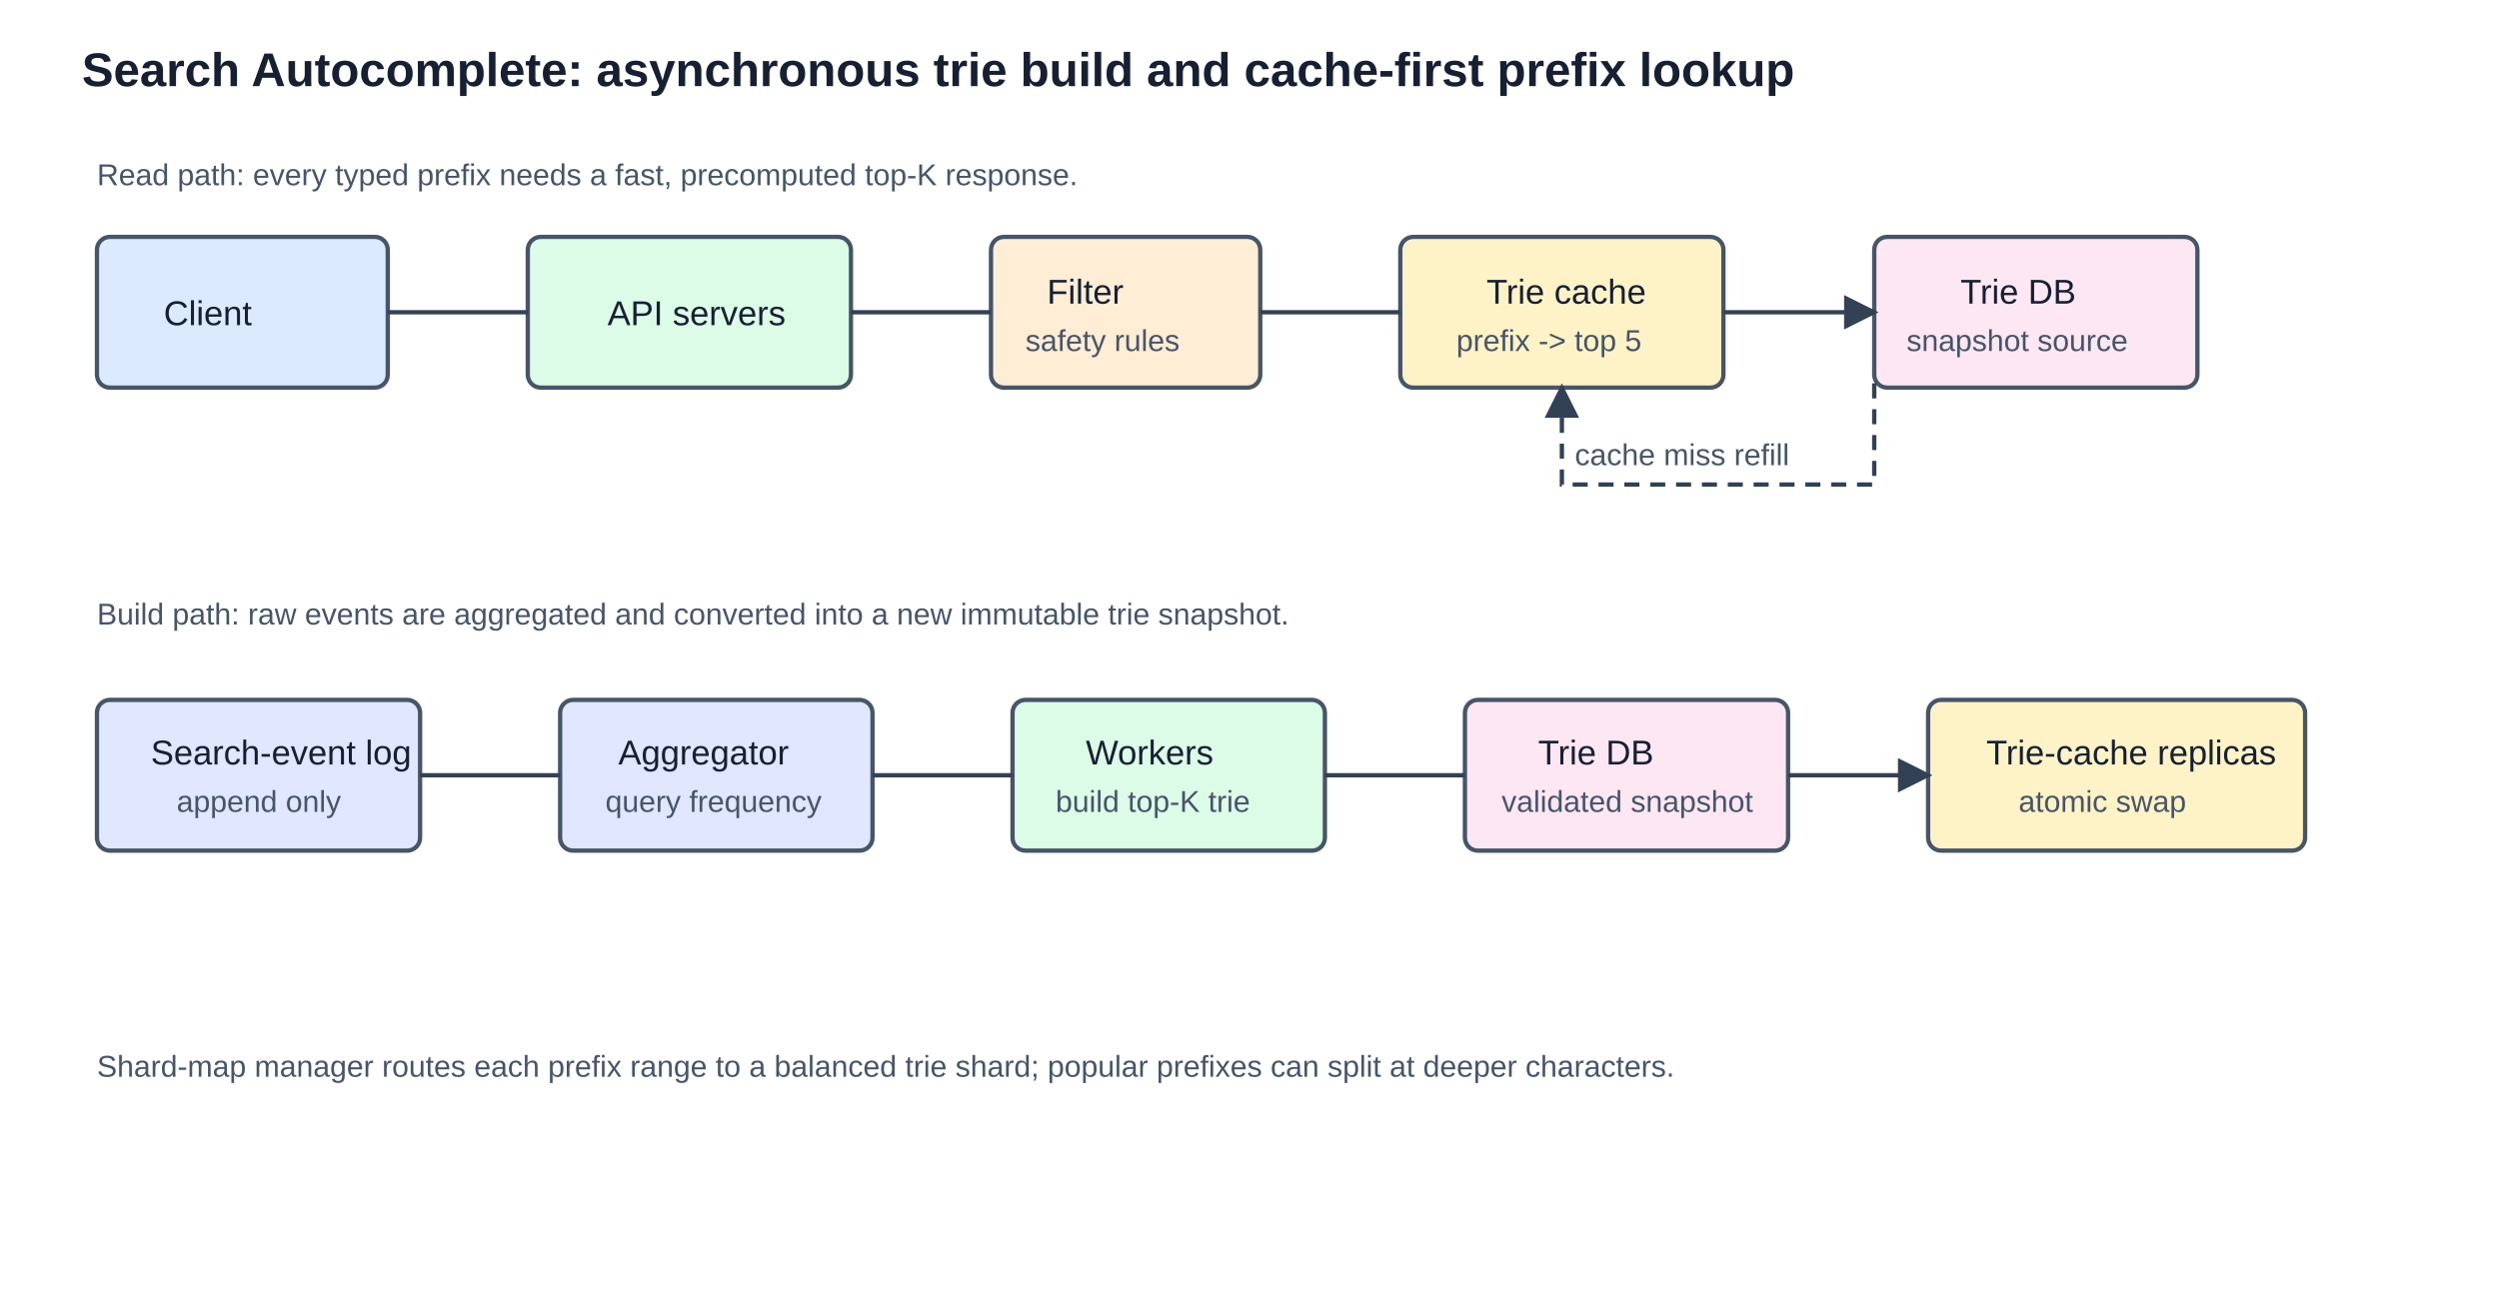
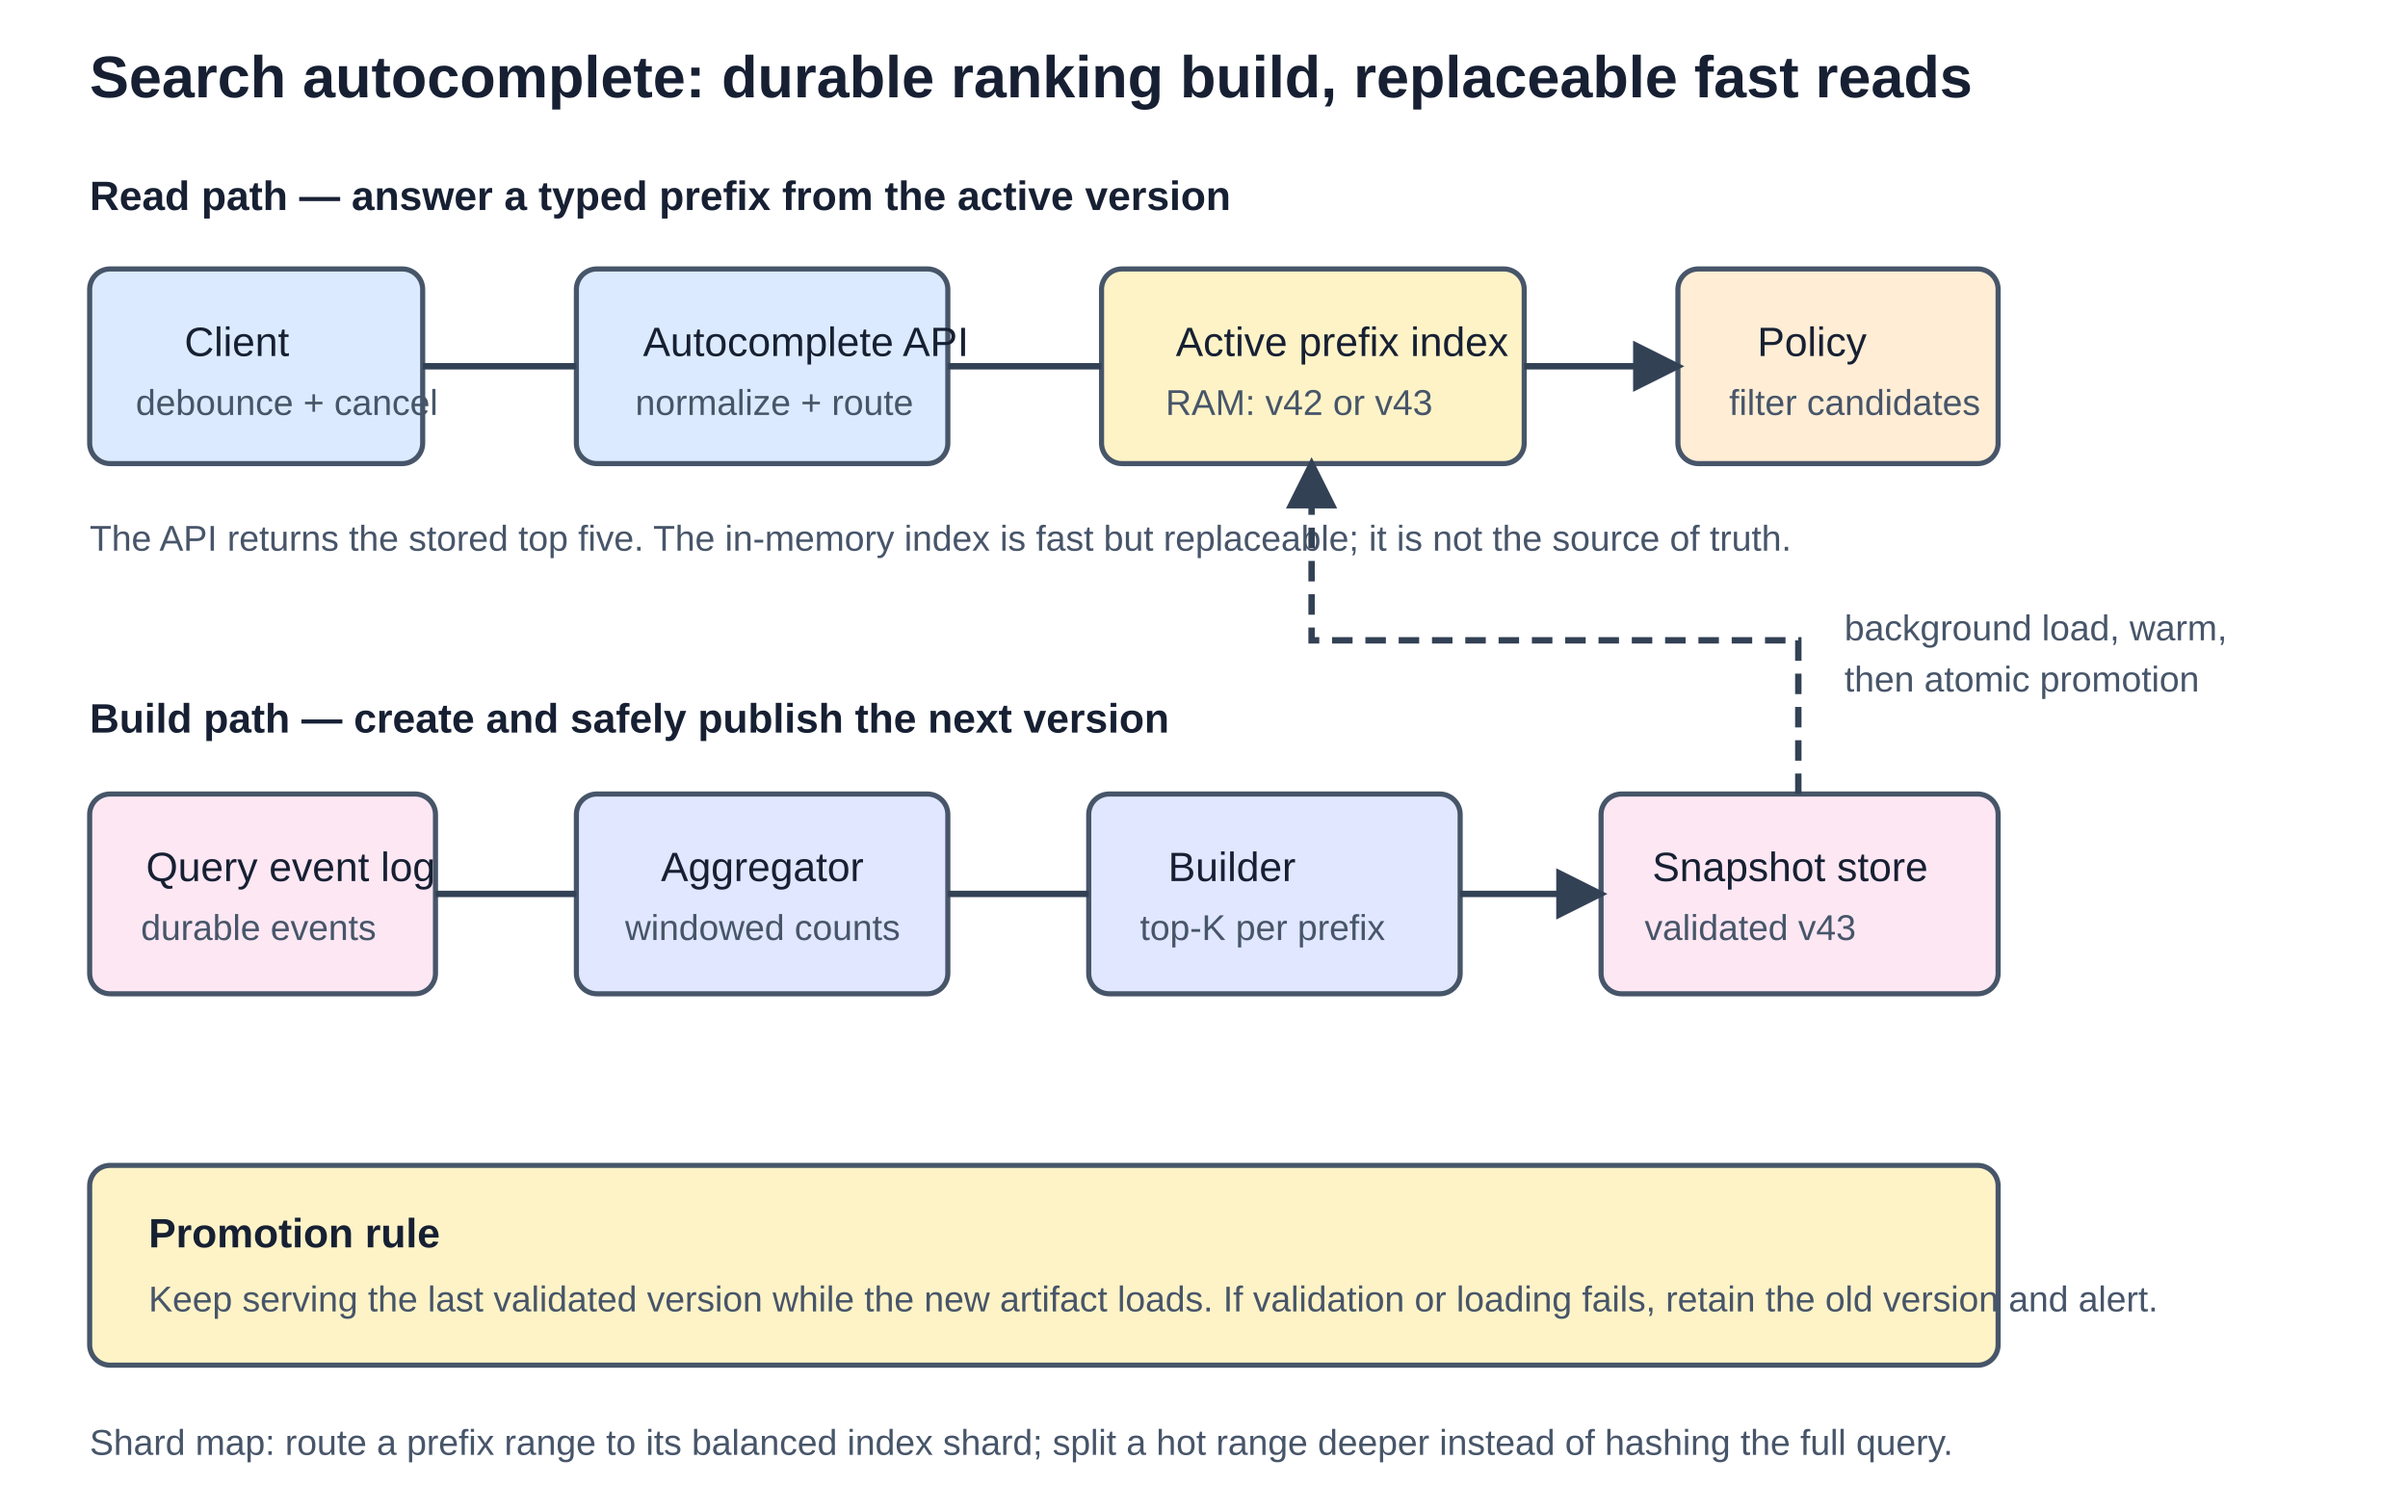
- <svg xmlns="http://www.w3.org/2000/svg" width="1160" height="600" viewBox="0 0 1160 600" role="img" aria-labelledby="title desc">
+ <svg xmlns="http://www.w3.org/2000/svg" width="940" height="590" viewBox="0 0 940 590" role="img" aria-labelledby="title desc">
  <style>
    text { font-family: Arial, sans-serif; fill: #172033; font-size: 16px; }
-     .title { font-size: 22px; font-weight: 700; } .box { stroke: #475569; stroke-width: 2; rx: 6; }
-     .client { fill: #dbeafe; } .api { fill: #dcfce7; } .cache { fill: #fef3c7; }
-     .data { fill: #fce7f3; } .stream { fill: #e0e7ff; } .policy { fill: #ffedd5; }
-     .arrow { stroke: #334155; stroke-width: 2; fill: none; marker-end: url(#arrow); }
-     .dash { stroke-dasharray: 7 5; } .label { font-size: 14px; fill: #475569; }
+     .title { font-size: 23px; font-weight: 700; }
+     .subtitle { font-size: 15px; fill: #475569; }
+     .box { stroke: #475569; stroke-width: 2; rx: 8; }
+     .read { fill: #dbeafe; } .compute { fill: #e0e7ff; } .durable { fill: #fce7f3; }
+     .memory { fill: #fef3c7; } .policy { fill: #ffedd5; }
+     .arrow { stroke: #334155; stroke-width: 2.5; fill: none; marker-end: url(#arrow); }
+     .dash { stroke-dasharray: 8 5; } .small { font-size: 14px; fill: #475569; }
+     .strong { font-weight: 700; }
  </style>
  <defs>
    <marker id="arrow" markerWidth="8" markerHeight="8" refX="7" refY="4" orient="auto">
      <path d="M0,0 L8,4 L0,8 Z" fill="#334155" />
    </marker>
  </defs>
-   <text x="38" y="40" class="title">Search Autocomplete: asynchronous trie build and cache-first prefix lookup</text>
-   <text x="45" y="86" class="label">Read path: every typed prefix needs a fast, precomputed top-K response.</text>
-   <rect x="45" y="110" width="135" height="70" class="box client" />
-   <text x="76" y="151">Client</text>
-   <rect x="245" y="110" width="150" height="70" class="box api" />
-   <text x="282" y="151">API servers</text>
-   <rect x="460" y="110" width="125" height="70" class="box policy" />
-   <text x="486" y="141">Filter</text>
-   <text x="476" y="163" class="label">safety rules</text>
-   <rect x="650" y="110" width="150" height="70" class="box cache" />
-   <text x="690" y="141">Trie cache</text>
-   <text x="676" y="163" class="label">prefix -&gt; top 5</text>
-   <rect x="870" y="110" width="150" height="70" class="box data" />
-   <text x="910" y="141">Trie DB</text>
-   <text x="885" y="163" class="label">snapshot source</text>
-   <path d="M180 145 H245 M395 145 H460 M585 145 H650 M800 145 H870" class="arrow" />
-   <path d="M870 178 V225 H725 V180" class="arrow dash" />
-   <text x="731" y="216" class="label">cache miss refill</text>
-   <text x="45" y="290" class="label">Build path: raw events are aggregated and converted into a new immutable trie snapshot.</text>
-   <rect x="45" y="325" width="150" height="70" class="box stream" />
-   <text x="70" y="355">Search-event log</text>
-   <text x="82" y="377" class="label">append only</text>
-   <rect x="260" y="325" width="145" height="70" class="box stream" />
-   <text x="287" y="355">Aggregator</text>
-   <text x="281" y="377" class="label">query frequency</text>
-   <rect x="470" y="325" width="145" height="70" class="box api" />
-   <text x="504" y="355">Workers</text>
-   <text x="490" y="377" class="label">build top-K trie</text>
-   <rect x="680" y="325" width="150" height="70" class="box data" />
-   <text x="714" y="355">Trie DB</text>
-   <text x="697" y="377" class="label">validated snapshot</text>
-   <rect x="895" y="325" width="175" height="70" class="box cache" />
-   <text x="922" y="355">Trie-cache replicas</text>
-   <text x="937" y="377" class="label">atomic swap</text>
-   <path d="M195 360 H260 M405 360 H470 M615 360 H680 M830 360 H895" class="arrow" />
-   <text x="45" y="500" class="label">Shard-map manager routes each prefix range to a balanced trie shard; popular prefixes can split at deeper characters.</text>
+   <text x="35" y="38" class="title">Search autocomplete: durable ranking build, replaceable fast reads</text>
+   <text x="35" y="82" class="strong">Read path — answer a typed prefix from the active version</text>
+   <rect x="35" y="105" width="130" height="76" class="box read" />
+   <text x="72" y="139">Client</text>
+   <text x="53" y="162" class="small">debounce + cancel</text>
+   <rect x="225" y="105" width="145" height="76" class="box read" />
+   <text x="251" y="139">Autocomplete API</text>
+   <text x="248" y="162" class="small">normalize + route</text>
+   <rect x="430" y="105" width="165" height="76" class="box memory" />
+   <text x="459" y="139">Active prefix index</text>
+   <text x="455" y="162" class="small">RAM: v42 or v43</text>
+   <rect x="655" y="105" width="125" height="76" class="box policy" />
+   <text x="686" y="139">Policy</text>
+   <text x="675" y="162" class="small">filter candidates</text>
+   <path d="M165 143 H225 M370 143 H430 M595 143 H655" class="arrow" />
+   <text x="35" y="215" class="small">The API returns the stored top five. The in-memory index is fast but replaceable; it is not the source of truth.</text>
+   <text x="35" y="286" class="strong">Build path — create and safely publish the next version</text>
+   <rect x="35" y="310" width="135" height="78" class="box durable" />
+   <text x="57" y="344">Query event log</text>
+   <text x="55" y="367" class="small">durable events</text>
+   <rect x="225" y="310" width="145" height="78" class="box compute" />
+   <text x="258" y="344">Aggregator</text>
+   <text x="244" y="367" class="small">windowed counts</text>
+   <rect x="425" y="310" width="145" height="78" class="box compute" />
+   <text x="456" y="344">Builder</text>
+   <text x="445" y="367" class="small">top-K per prefix</text>
+   <rect x="625" y="310" width="155" height="78" class="box durable" />
+   <text x="645" y="344">Snapshot store</text>
+   <text x="642" y="367" class="small">validated v43</text>
+   <path d="M170 349 H225 M370 349 H425 M570 349 H625" class="arrow" />
+   <path d="M702 310 V250 H512 V181" class="arrow dash" />
+   <text x="720" y="250" class="small">background load, warm,</text>
+   <text x="720" y="270" class="small">then atomic promotion</text>
+   <rect x="35" y="455" width="745" height="78" class="box memory" />
+   <text x="58" y="487" class="strong">Promotion rule</text>
+   <text x="58" y="512" class="small">Keep serving the last validated version while the new artifact loads. If validation or loading fails, retain the old version and alert.</text>
+   <text x="35" y="568" class="small">Shard map: route a prefix range to its balanced index shard; split a hot range deeper instead of hashing the full query.</text>
</svg>
